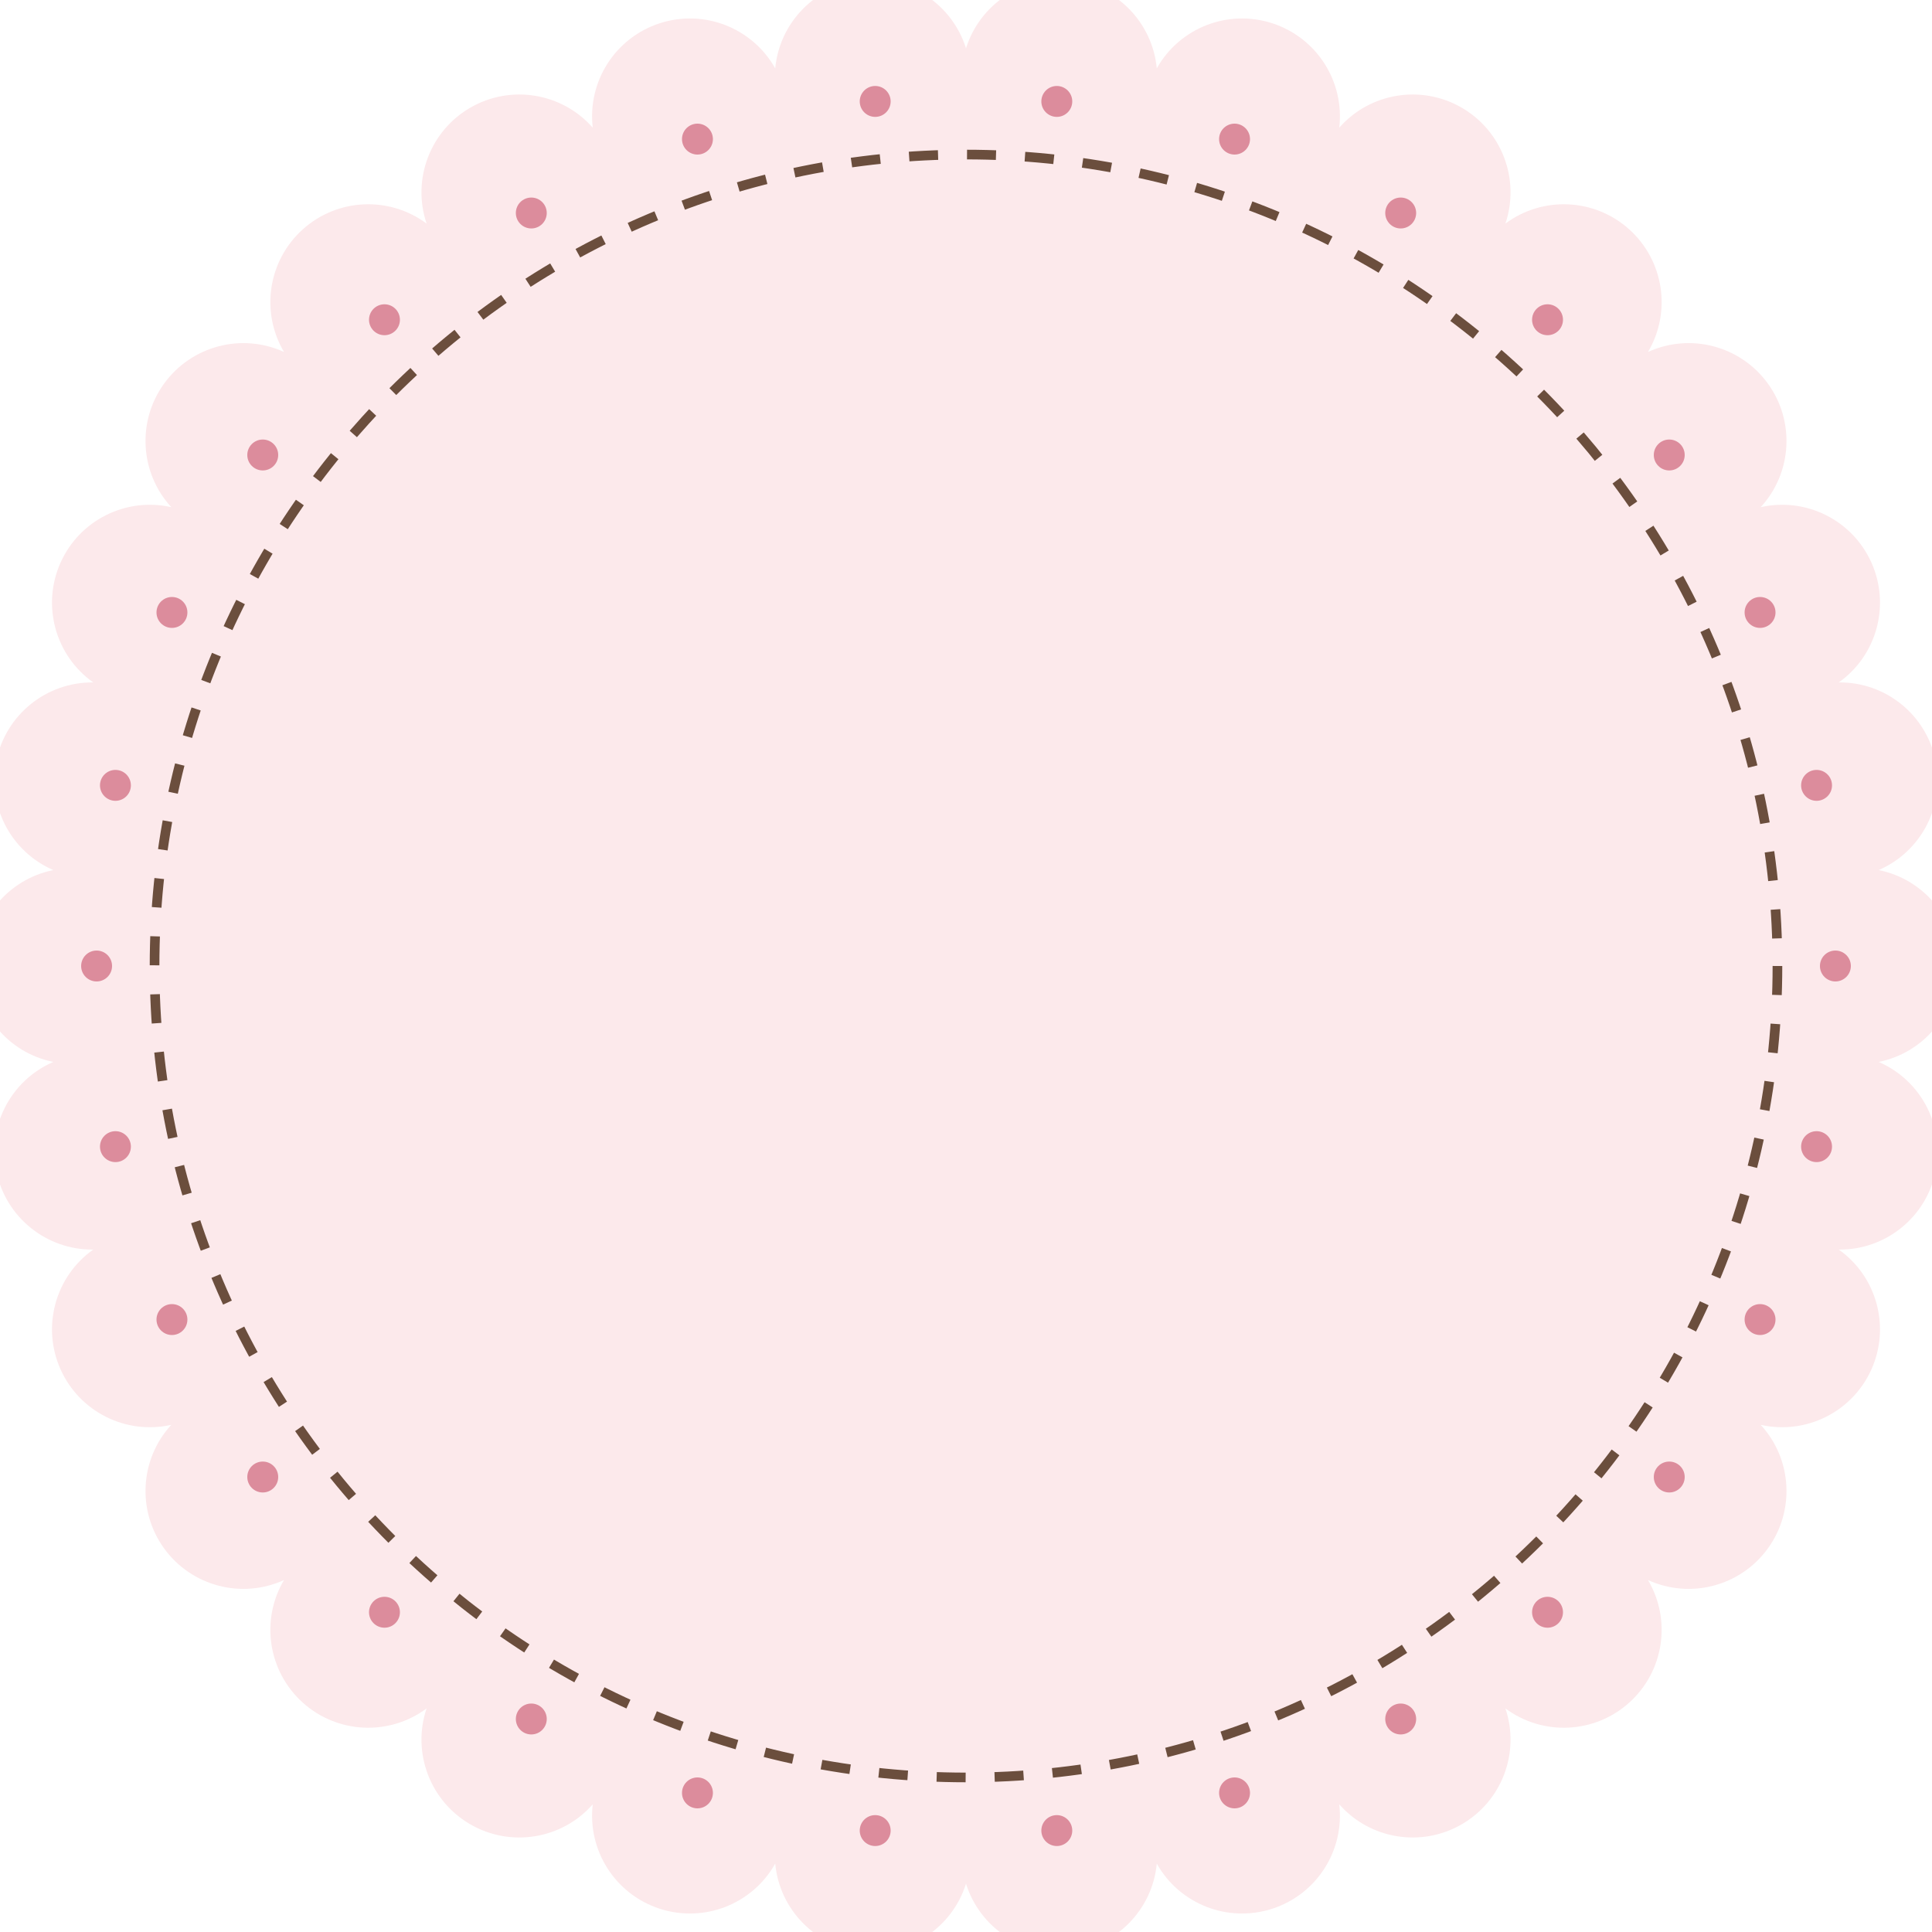
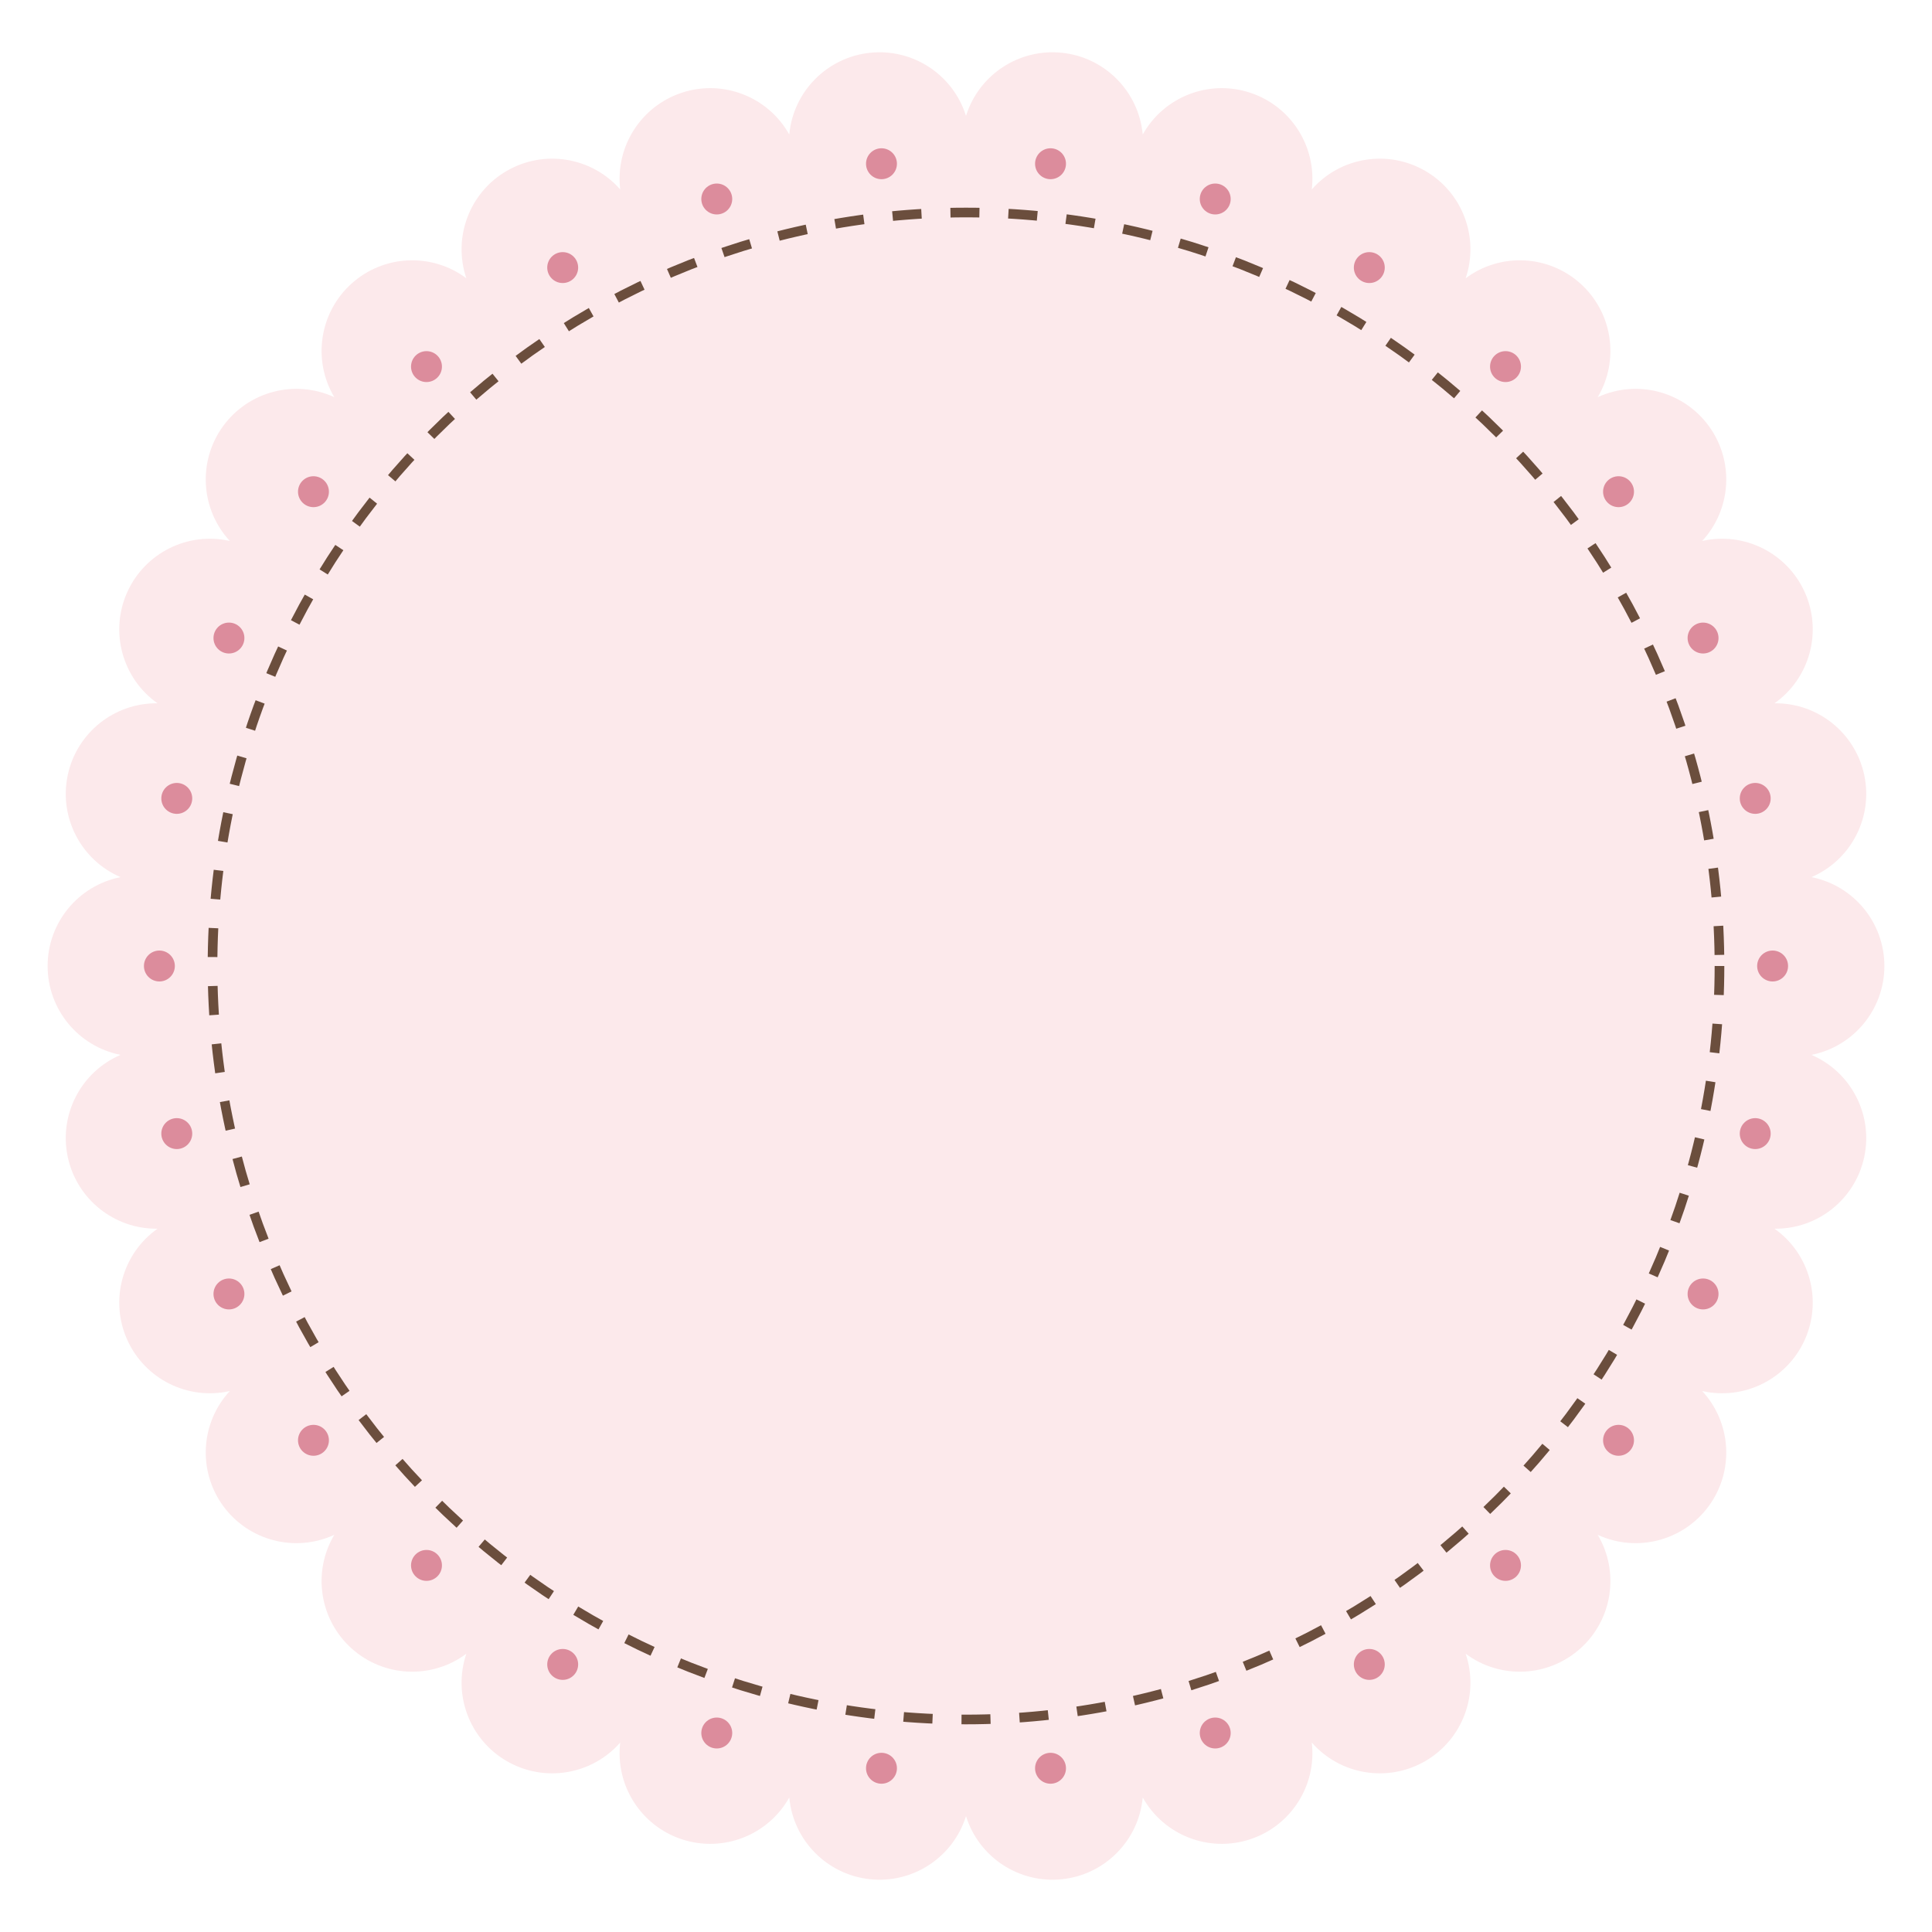
<svg xmlns="http://www.w3.org/2000/svg" viewBox="0 0 400 400" width="400" height="400">
-   <path d="M200.00,10.00A20.26,20.26 0 0 1 239.50,14.15A20.26,20.26 0 0 1 277.28,26.43A20.26,20.26 0 0 1 311.68,46.29A20.26,20.26 0 0 1 341.20,72.87A20.26,20.26 0 0 1 364.54,105.00A20.26,20.26 0 0 1 380.70,141.29A20.26,20.26 0 0 1 388.96,180.14A20.26,20.26 0 0 1 388.96,219.86A20.26,20.26 0 0 1 380.70,258.71A20.26,20.26 0 0 1 364.54,295.00A20.26,20.26 0 0 1 341.20,327.13A20.26,20.26 0 0 1 311.68,353.71A20.26,20.26 0 0 1 277.28,373.57A20.26,20.26 0 0 1 239.50,385.85A20.26,20.26 0 0 1 200.00,390.00A20.26,20.26 0 0 1 160.50,385.85A20.26,20.26 0 0 1 122.72,373.57A20.26,20.26 0 0 1 88.32,353.71A20.26,20.26 0 0 1 58.80,327.13A20.26,20.26 0 0 1 35.46,295.00A20.26,20.26 0 0 1 19.30,258.71A20.26,20.26 0 0 1 11.04,219.86A20.26,20.26 0 0 1 11.04,180.14A20.26,20.26 0 0 1 19.30,141.29A20.26,20.26 0 0 1 35.46,105.00A20.26,20.26 0 0 1 58.80,72.87A20.26,20.26 0 0 1 88.32,46.29A20.26,20.26 0 0 1 122.72,26.43A20.26,20.26 0 0 1 160.50,14.15A20.26,20.26 0 0 1 200.00,10.00Z" fill="#FCE9EB" />
-   <circle cx="200" cy="200" r="168" fill="none" stroke="#6B4E3D" stroke-width="2" stroke-dasharray="6 6" />
-   <circle cx="380.0" cy="200.0" r="3.2" fill="#DC8C9C" />
-   <circle cx="376.1" cy="237.4" r="3.2" fill="#DC8C9C" />
-   <circle cx="364.4" cy="273.2" r="3.2" fill="#DC8C9C" />
-   <circle cx="345.6" cy="305.8" r="3.2" fill="#DC8C9C" />
-   <circle cx="320.4" cy="333.8" r="3.2" fill="#DC8C9C" />
-   <circle cx="290.0" cy="355.9" r="3.2" fill="#DC8C9C" />
-   <circle cx="255.6" cy="371.2" r="3.2" fill="#DC8C9C" />
-   <circle cx="218.8" cy="379.0" r="3.2" fill="#DC8C9C" />
-   <circle cx="181.2" cy="379.0" r="3.2" fill="#DC8C9C" />
-   <circle cx="144.4" cy="371.2" r="3.2" fill="#DC8C9C" />
-   <circle cx="110.0" cy="355.9" r="3.2" fill="#DC8C9C" />
-   <circle cx="79.6" cy="333.8" r="3.2" fill="#DC8C9C" />
-   <circle cx="54.4" cy="305.8" r="3.2" fill="#DC8C9C" />
-   <circle cx="35.6" cy="273.2" r="3.2" fill="#DC8C9C" />
-   <circle cx="23.9" cy="237.4" r="3.2" fill="#DC8C9C" />
-   <circle cx="20.0" cy="200.0" r="3.2" fill="#DC8C9C" />
-   <circle cx="23.9" cy="162.6" r="3.2" fill="#DC8C9C" />
-   <circle cx="35.6" cy="126.8" r="3.2" fill="#DC8C9C" />
-   <circle cx="54.4" cy="94.2" r="3.2" fill="#DC8C9C" />
-   <circle cx="79.6" cy="66.2" r="3.2" fill="#DC8C9C" />
-   <circle cx="110.0" cy="44.1" r="3.2" fill="#DC8C9C" />
-   <circle cx="144.4" cy="28.8" r="3.2" fill="#DC8C9C" />
-   <circle cx="181.2" cy="21.0" r="3.2" fill="#DC8C9C" />
-   <circle cx="218.8" cy="21.0" r="3.2" fill="#DC8C9C" />
-   <circle cx="255.6" cy="28.8" r="3.2" fill="#DC8C9C" />
-   <circle cx="290.0" cy="44.1" r="3.2" fill="#DC8C9C" />
-   <circle cx="320.4" cy="66.2" r="3.2" fill="#DC8C9C" />
-   <circle cx="345.6" cy="94.2" r="3.2" fill="#DC8C9C" />
-   <circle cx="364.4" cy="126.8" r="3.2" fill="#DC8C9C" />
-   <circle cx="376.1" cy="162.6" r="3.2" fill="#DC8C9C" />
+   <path d="M200.00,24.00A18.76,18.76 0 0 1 236.59,27.85A18.76,18.76 0 0 1 271.59,39.22A18.76,18.76 0 0 1 303.45,57.61A18.76,18.76 0 0 1 330.79,82.23A18.76,18.76 0 0 1 352.42,112.00A18.76,18.76 0 0 1 367.39,145.61A18.76,18.76 0 0 1 375.04,181.60A18.76,18.76 0 0 1 375.04,218.40A18.76,18.76 0 0 1 367.39,254.39A18.76,18.76 0 0 1 352.42,288.00A18.76,18.76 0 0 1 330.79,317.77A18.76,18.76 0 0 1 303.45,342.39A18.76,18.76 0 0 1 271.59,360.78A18.76,18.76 0 0 1 236.59,372.15A18.76,18.76 0 0 1 200.00,376.00A18.76,18.76 0 0 1 163.41,372.15A18.76,18.76 0 0 1 128.41,360.78A18.76,18.76 0 0 1 96.55,342.39A18.76,18.76 0 0 1 69.21,317.77A18.76,18.76 0 0 1 47.58,288.00A18.76,18.76 0 0 1 32.61,254.39A18.76,18.76 0 0 1 24.96,218.40A18.76,18.76 0 0 1 24.96,181.60A18.76,18.76 0 0 1 32.61,145.61A18.76,18.76 0 0 1 47.58,112.00A18.76,18.76 0 0 1 69.21,82.23A18.76,18.76 0 0 1 96.55,57.61A18.76,18.76 0 0 1 128.41,39.22A18.76,18.76 0 0 1 163.41,27.85A18.76,18.76 0 0 1 200.00,24.00Z" fill="#FCE9EB" />
+   <circle cx="200" cy="200" r="156" fill="none" stroke="#6B4E3D" stroke-width="2" stroke-dasharray="6 6" />
+   <circle cx="367.0" cy="200.0" r="3.2" fill="#DC8C9C" />
+   <circle cx="363.4" cy="234.7" r="3.2" fill="#DC8C9C" />
+   <circle cx="352.6" cy="267.9" r="3.2" fill="#DC8C9C" />
+   <circle cx="335.1" cy="298.2" r="3.2" fill="#DC8C9C" />
+   <circle cx="311.7" cy="324.1" r="3.2" fill="#DC8C9C" />
+   <circle cx="283.5" cy="344.6" r="3.2" fill="#DC8C9C" />
+   <circle cx="251.6" cy="358.8" r="3.2" fill="#DC8C9C" />
+   <circle cx="217.5" cy="366.1" r="3.2" fill="#DC8C9C" />
+   <circle cx="182.5" cy="366.1" r="3.2" fill="#DC8C9C" />
+   <circle cx="148.4" cy="358.8" r="3.2" fill="#DC8C9C" />
+   <circle cx="116.5" cy="344.6" r="3.2" fill="#DC8C9C" />
+   <circle cx="88.3" cy="324.1" r="3.2" fill="#DC8C9C" />
+   <circle cx="64.9" cy="298.2" r="3.2" fill="#DC8C9C" />
+   <circle cx="47.4" cy="267.9" r="3.2" fill="#DC8C9C" />
+   <circle cx="36.6" cy="234.7" r="3.2" fill="#DC8C9C" />
+   <circle cx="33.0" cy="200.0" r="3.2" fill="#DC8C9C" />
+   <circle cx="36.6" cy="165.3" r="3.2" fill="#DC8C9C" />
+   <circle cx="47.4" cy="132.1" r="3.2" fill="#DC8C9C" />
+   <circle cx="64.9" cy="101.8" r="3.2" fill="#DC8C9C" />
+   <circle cx="88.3" cy="75.9" r="3.2" fill="#DC8C9C" />
+   <circle cx="116.5" cy="55.4" r="3.2" fill="#DC8C9C" />
+   <circle cx="148.4" cy="41.2" r="3.2" fill="#DC8C9C" />
+   <circle cx="182.5" cy="33.9" r="3.2" fill="#DC8C9C" />
+   <circle cx="217.5" cy="33.9" r="3.2" fill="#DC8C9C" />
+   <circle cx="251.6" cy="41.2" r="3.2" fill="#DC8C9C" />
+   <circle cx="283.5" cy="55.4" r="3.2" fill="#DC8C9C" />
+   <circle cx="311.7" cy="75.9" r="3.2" fill="#DC8C9C" />
+   <circle cx="335.1" cy="101.8" r="3.2" fill="#DC8C9C" />
+   <circle cx="352.6" cy="132.1" r="3.2" fill="#DC8C9C" />
+   <circle cx="363.4" cy="165.3" r="3.2" fill="#DC8C9C" />
</svg>
